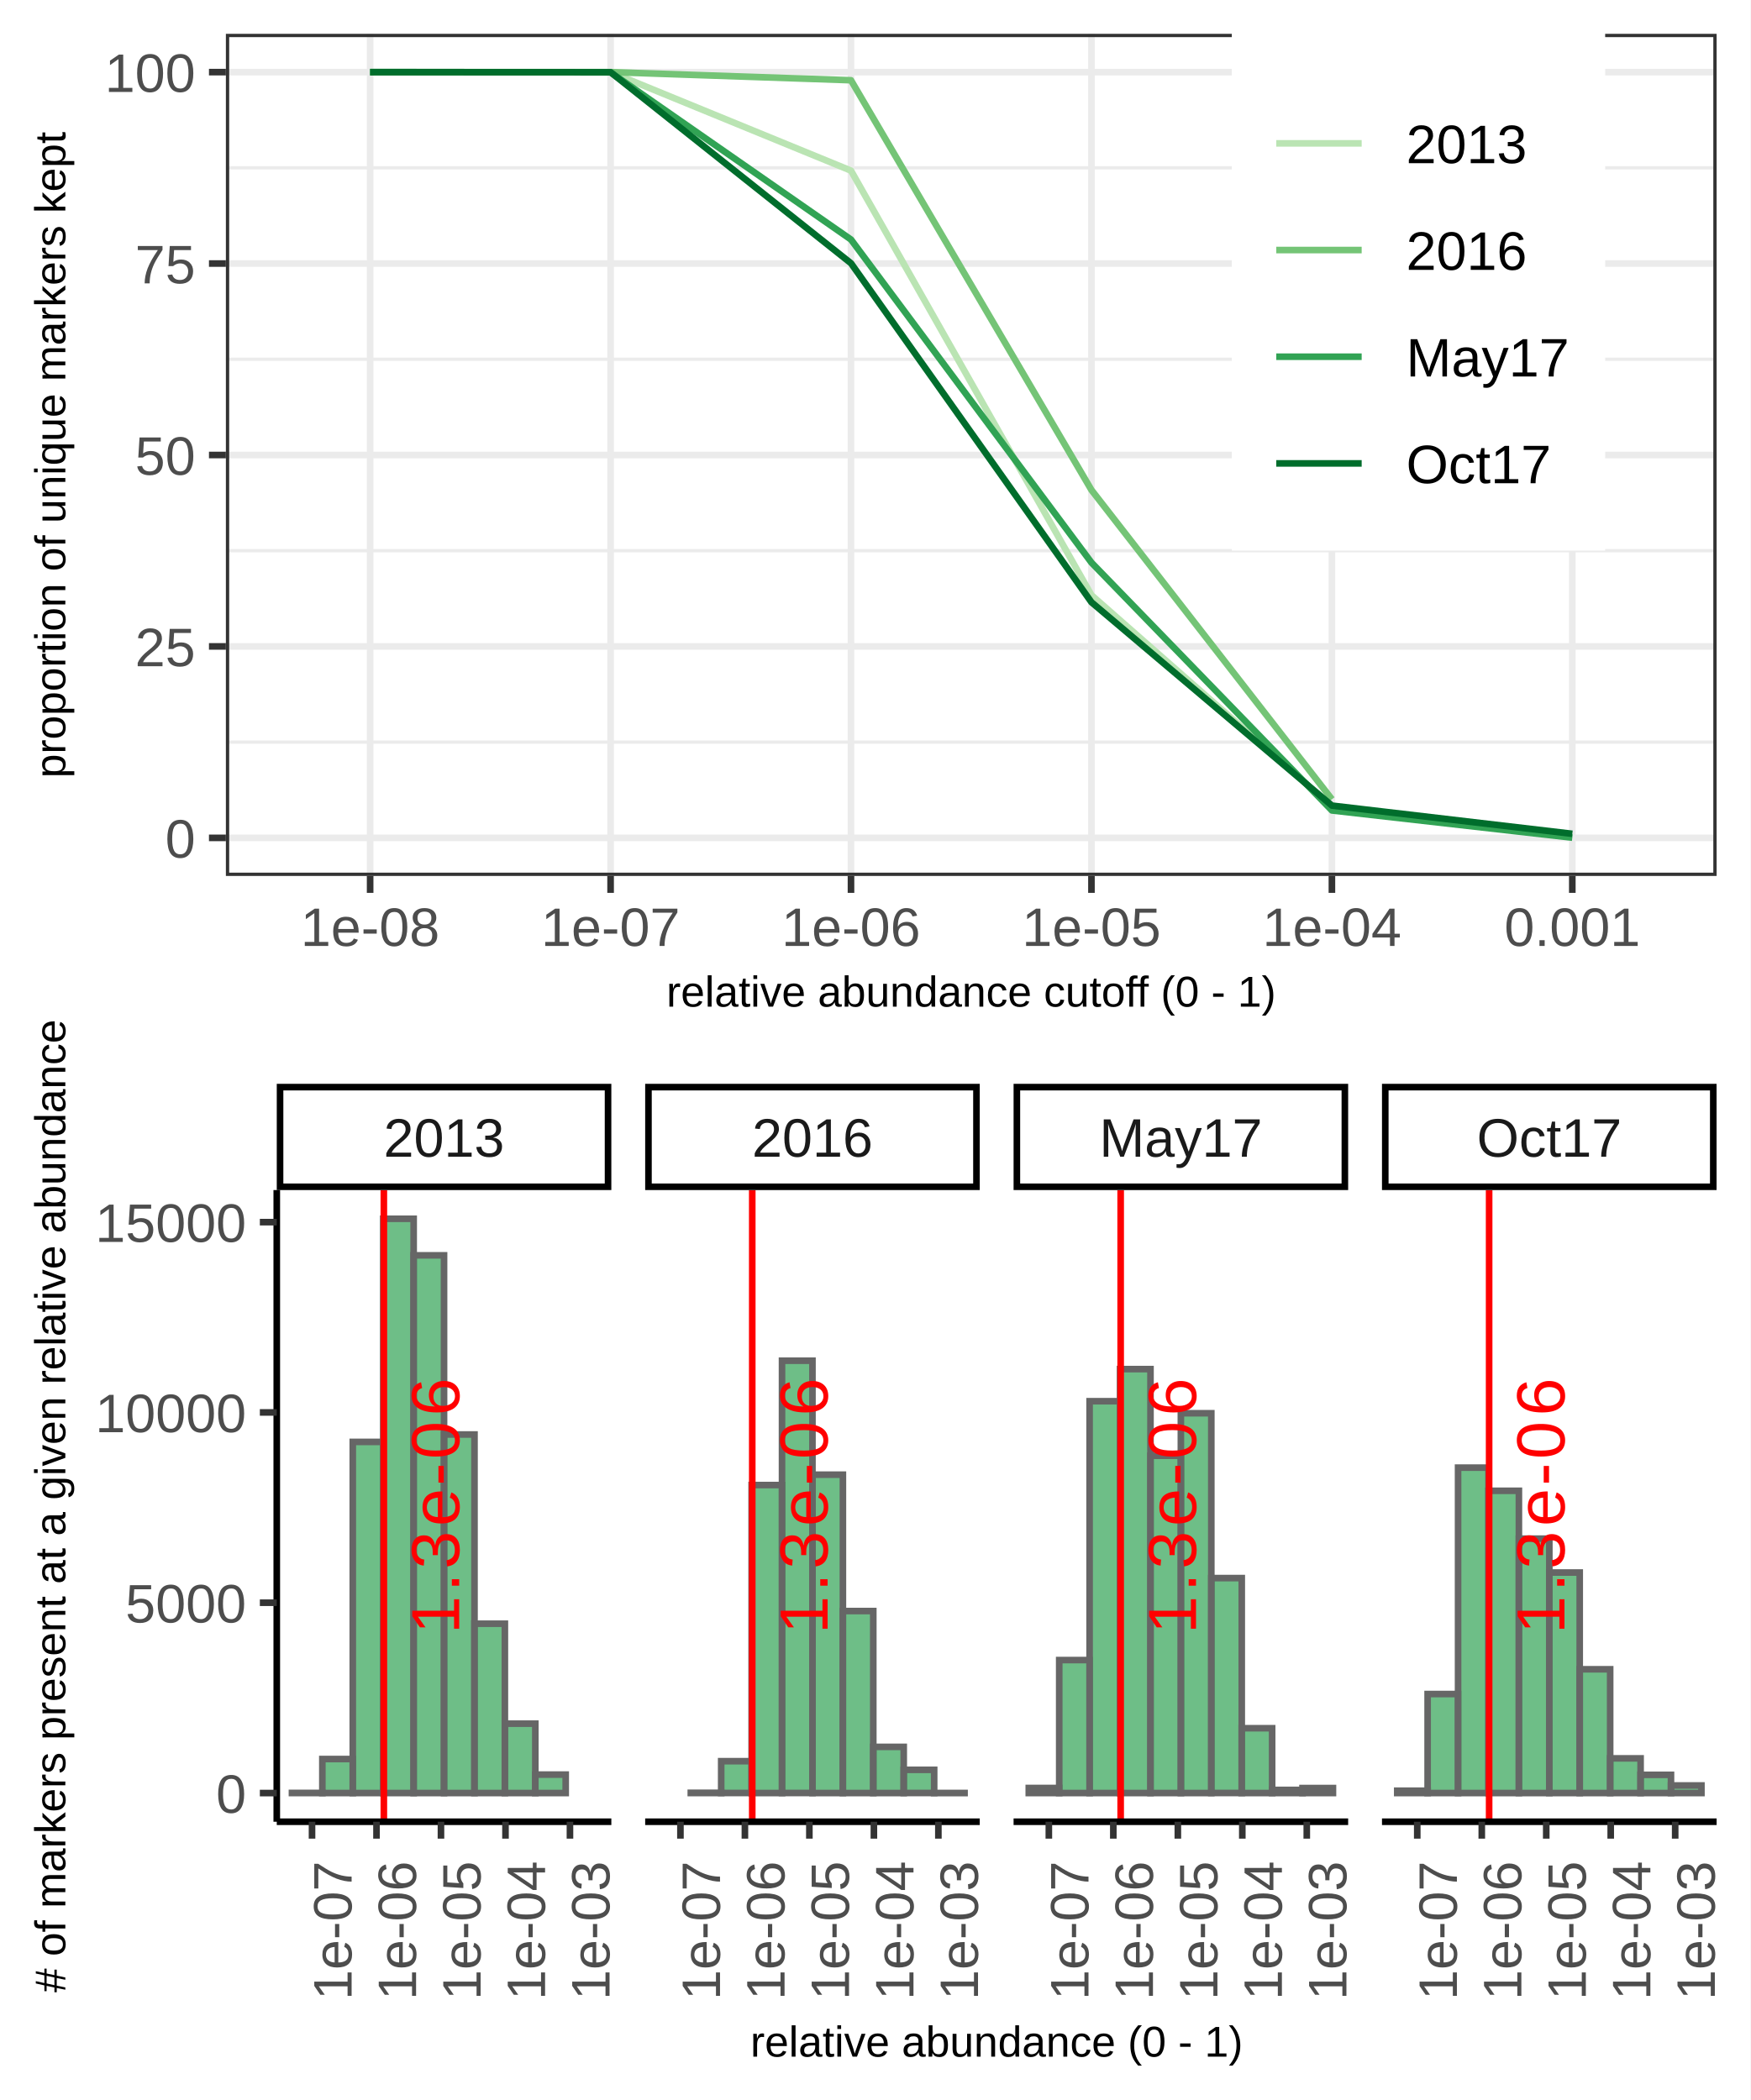
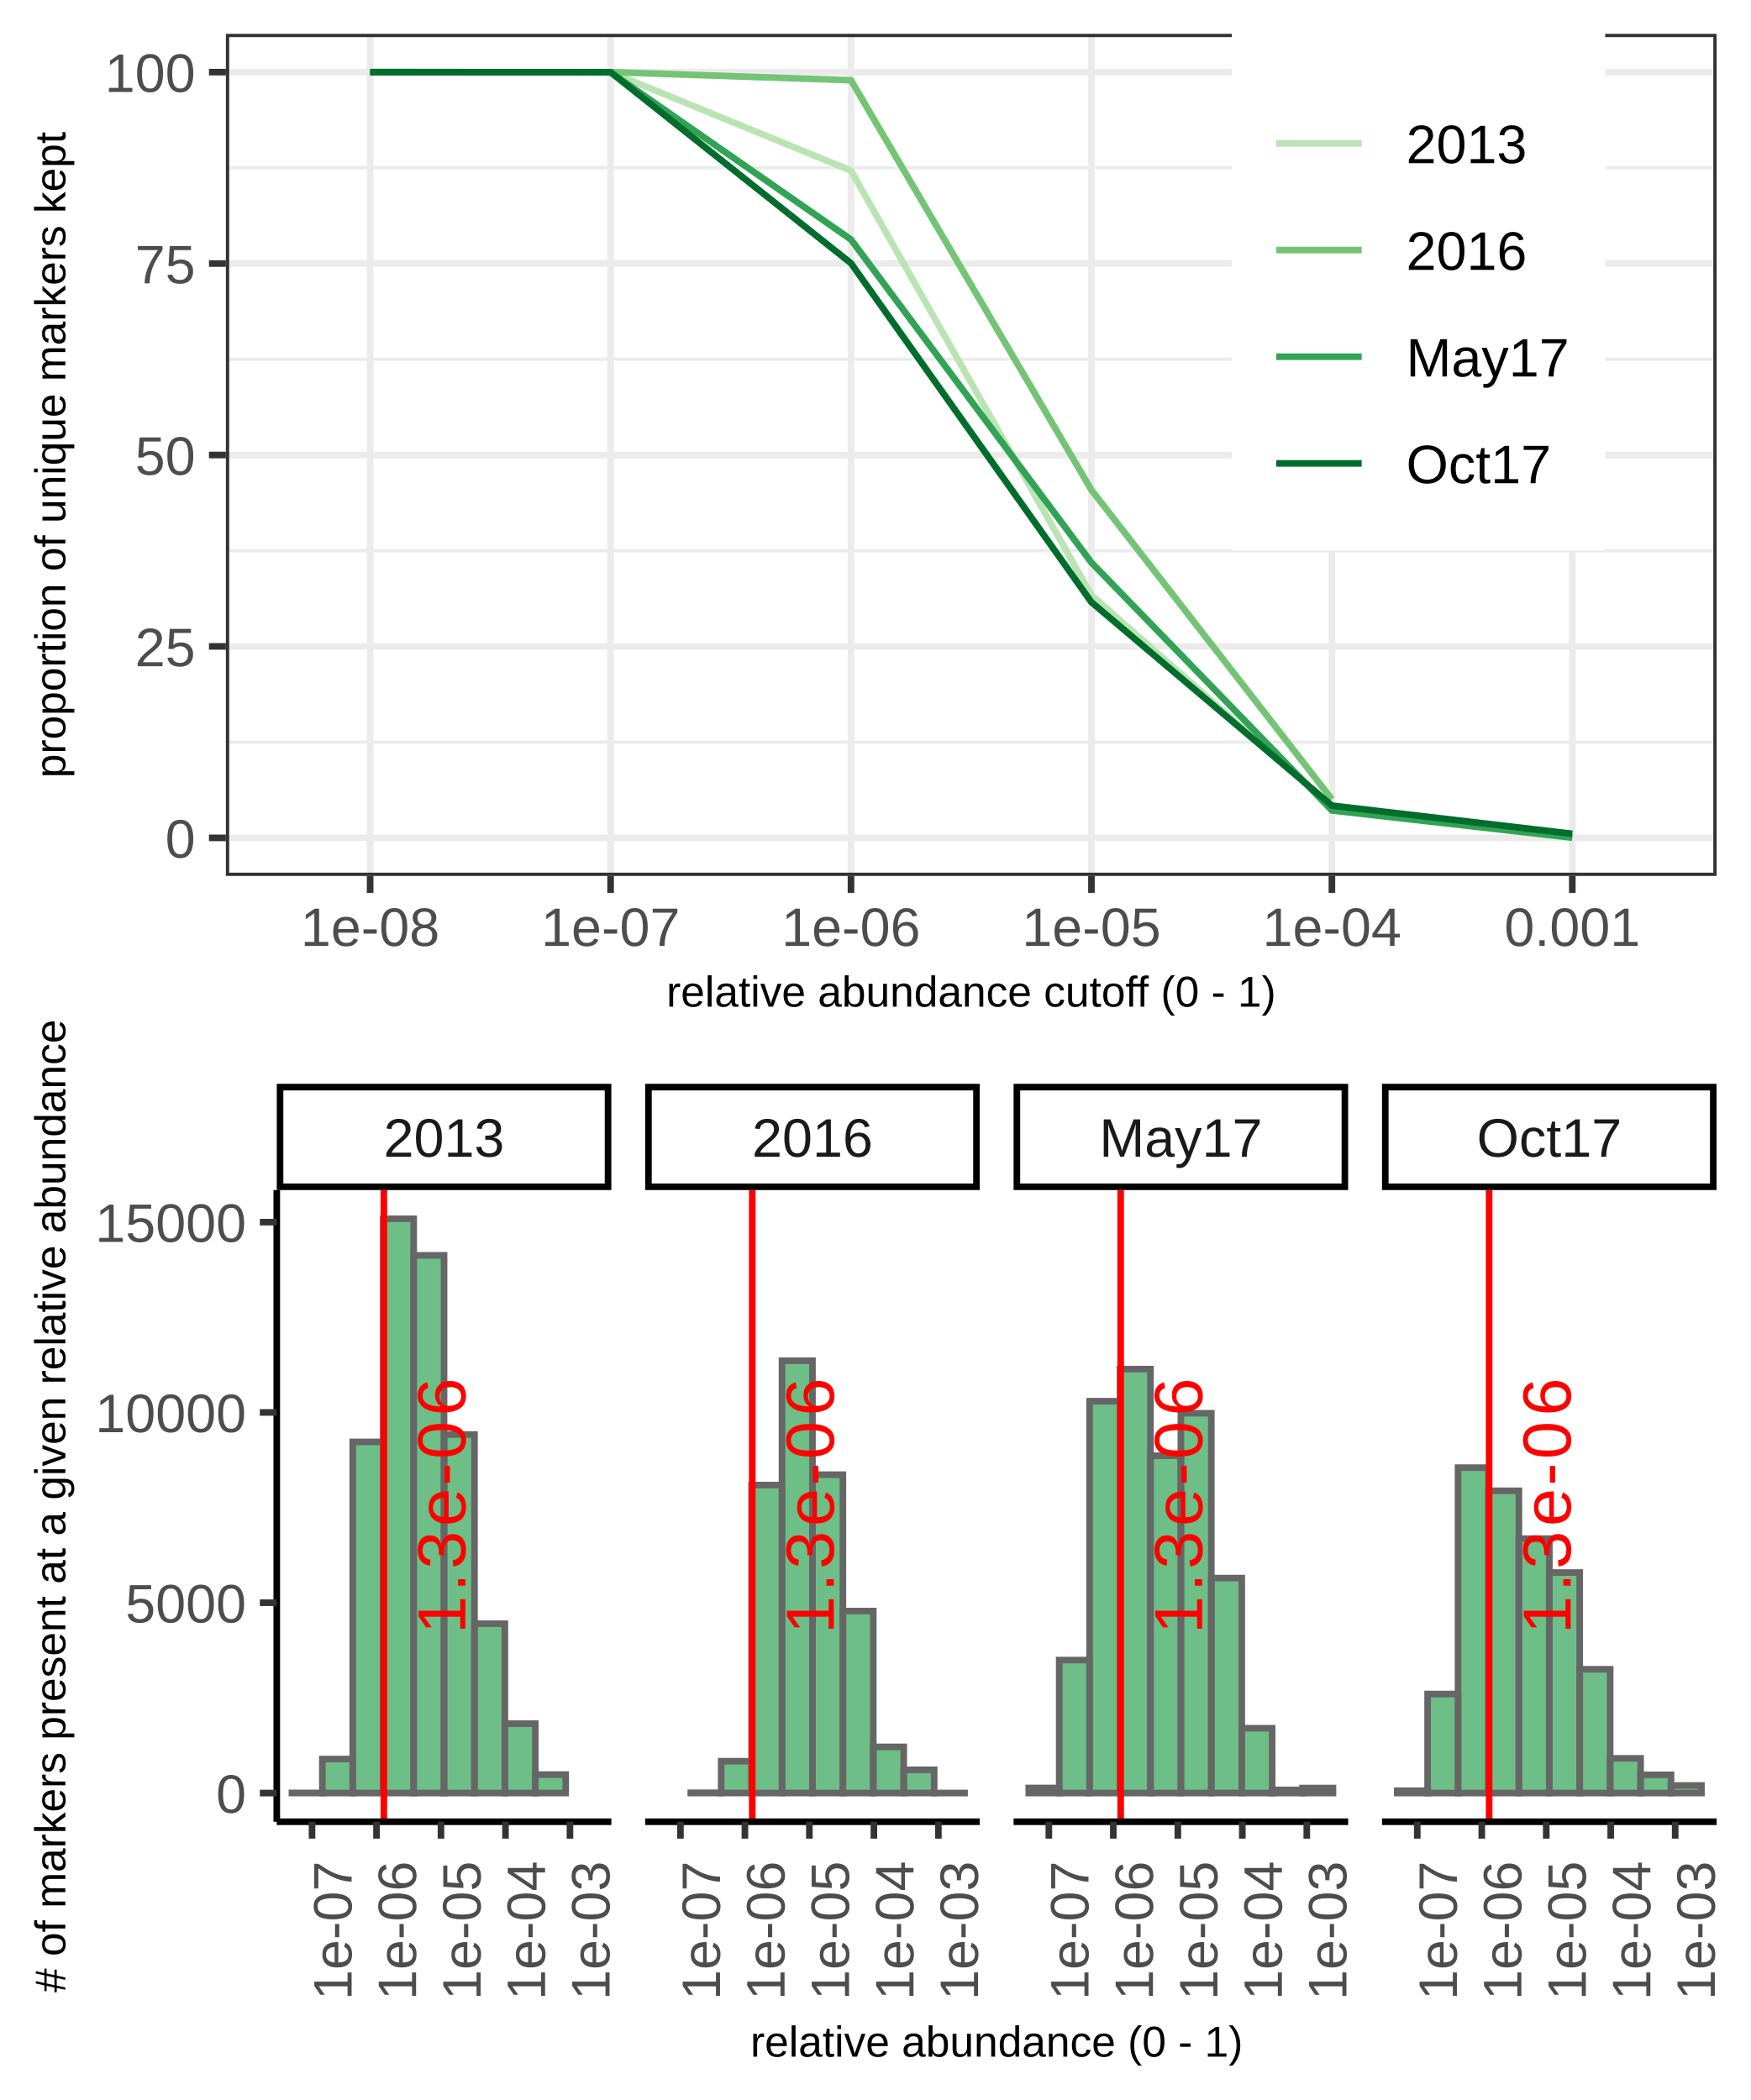
<svg xmlns="http://www.w3.org/2000/svg" class="svglite" width="283.46pt" height="340.16pt" viewBox="0 0 283.46 340.16">
  <defs>
    <style type="text/css">
    .svglite line, .svglite polyline, .svglite polygon, .svglite path, .svglite rect, .svglite circle {
      fill: none;
      stroke: #000000;
      stroke-linecap: round;
      stroke-linejoin: round;
      stroke-miterlimit: 10.00;
    }
    .svglite text {
      white-space: pre;
    }
  </style>
  </defs>
  <rect width="100%" height="100%" style="stroke: none; fill: none;" />
  <defs>
    <clipPath id="cpMC4wMHwyODMuNDZ8MC4wMHwzNDAuMTY=">
      <rect x="0.00" y="0.00" width="283.46" height="340.16" />
    </clipPath>
  </defs>
  <g clip-path="url(#cpMC4wMHwyODMuNDZ8MC4wMHwzNDAuMTY=)">
</g>
  <defs>
    <clipPath id="cpMC4wMHwyODMuNDZ8MC4wMHwxNzAuMDg=">
      <rect x="0" y="0.00" width="283.46" height="170.08" />
    </clipPath>
  </defs>
  <g clip-path="url(#cpMC4wMHwyODMuNDZ8MC4wMHwxNzAuMDg=)">
    <rect x="0" y="-0" width="283.46" height="170.08" style="stroke-width: 1.07; stroke: #FFFFFF; fill: #FFFFFF;" />
  </g>
  <g clip-path="url(#cpMC4wMHwyODMuNDZ8MC4wMHwzNDAuMTY=)">
</g>
  <defs>
    <clipPath id="cpMzYuNTh8Mjc3Ljk5fDUuNDh8MTQxLjg5">
      <rect x="36.58" y="5.48" width="241.41" height="136.41" />
    </clipPath>
  </defs>
  <g clip-path="url(#cpMzYuNTh8Mjc3Ljk5fDUuNDh8MTQxLjg5)">
    <rect x="36.58" y="5.48" width="241.41" height="136.41" style="stroke-width: 1.07; stroke: none; fill: #FFFFFF;" />
    <polyline points="36.58,120.21 277.99,120.21 " style="stroke-width: 0.53; stroke: #EBEBEB; stroke-linecap: butt;" />
    <polyline points="36.58,89.20 277.99,89.20 " style="stroke-width: 0.53; stroke: #EBEBEB; stroke-linecap: butt;" />
    <polyline points="36.58,58.19 277.99,58.19 " style="stroke-width: 0.53; stroke: #EBEBEB; stroke-linecap: butt;" />
    <polyline points="36.58,27.18 277.99,27.18 " style="stroke-width: 0.53; stroke: #EBEBEB; stroke-linecap: butt;" />
    <polyline points="36.58,135.72 277.99,135.72 " style="stroke-width: 1.07; stroke: #EBEBEB; stroke-linecap: butt;" />
    <polyline points="36.58,104.71 277.99,104.71 " style="stroke-width: 1.07; stroke: #EBEBEB; stroke-linecap: butt;" />
    <polyline points="36.58,73.70 277.99,73.70 " style="stroke-width: 1.07; stroke: #EBEBEB; stroke-linecap: butt;" />
    <polyline points="36.58,42.69 277.99,42.69 " style="stroke-width: 1.07; stroke: #EBEBEB; stroke-linecap: butt;" />
    <polyline points="36.58,11.68 277.99,11.68 " style="stroke-width: 1.07; stroke: #EBEBEB; stroke-linecap: butt;" />
    <polyline points="59.94,141.89 59.94,5.48 " style="stroke-width: 1.07; stroke: #EBEBEB; stroke-linecap: butt;" />
    <polyline points="98.88,141.89 98.88,5.48 " style="stroke-width: 1.07; stroke: #EBEBEB; stroke-linecap: butt;" />
    <polyline points="137.81,141.89 137.81,5.48 " style="stroke-width: 1.07; stroke: #EBEBEB; stroke-linecap: butt;" />
    <polyline points="176.75,141.89 176.75,5.48 " style="stroke-width: 1.07; stroke: #EBEBEB; stroke-linecap: butt;" />
    <polyline points="215.69,141.89 215.69,5.48 " style="stroke-width: 1.07; stroke: #EBEBEB; stroke-linecap: butt;" />
    <polyline points="254.62,141.89 254.62,5.48 " style="stroke-width: 1.07; stroke: #EBEBEB; stroke-linecap: butt;" />
    <polyline points="59.94,11.68 98.88,11.68 137.81,27.64 176.75,96.40 215.69,130.65 " style="stroke-width: 1.07; stroke: #BAE4B3; stroke-linecap: butt;" />
    <polyline points="59.94,11.68 98.88,11.68 137.81,13.00 176.75,79.37 215.69,129.47 " style="stroke-width: 1.07; stroke: #74C476; stroke-linecap: butt;" />
    <polyline points="59.94,11.68 98.88,11.72 137.81,38.80 176.75,91.13 215.69,131.28 254.62,135.69 " style="stroke-width: 1.07; stroke: #31A354; stroke-linecap: butt;" />
    <polyline points="59.94,11.68 98.88,11.70 137.81,42.64 176.75,97.55 215.69,130.49 254.62,135.06 " style="stroke-width: 1.07; stroke: #006D2C; stroke-linecap: butt;" />
    <rect x="36.58" y="5.48" width="241.41" height="136.41" style="stroke-width: 1.07; stroke: #333333;" />
  </g>
  <g clip-path="url(#cpMC4wMHwyODMuNDZ8MC4wMHwzNDAuMTY=)">
    <text x="31.65" y="138.93" text-anchor="end" style="font-size: 8.80px;fill: #4D4D4D; font-family: &quot;Liberation Sans&quot;;" textLength="5.59px" lengthAdjust="spacingAndGlyphs">0</text>
    <text x="31.65" y="107.92" text-anchor="end" style="font-size: 8.80px;fill: #4D4D4D; font-family: &quot;Liberation Sans&quot;;" textLength="11.19px" lengthAdjust="spacingAndGlyphs">25</text>
    <text x="31.65" y="76.91" text-anchor="end" style="font-size: 8.80px;fill: #4D4D4D; font-family: &quot;Liberation Sans&quot;;" textLength="11.19px" lengthAdjust="spacingAndGlyphs">50</text>
    <text x="31.65" y="45.90" text-anchor="end" style="font-size: 8.80px;fill: #4D4D4D; font-family: &quot;Liberation Sans&quot;;" textLength="11.19px" lengthAdjust="spacingAndGlyphs">75</text>
    <text x="31.65" y="14.89" text-anchor="end" style="font-size: 8.80px;fill: #4D4D4D; font-family: &quot;Liberation Sans&quot;;" textLength="16.78px" lengthAdjust="spacingAndGlyphs">100</text>
    <polyline points="33.84,135.72 36.58,135.72 " style="stroke-width: 1.07; stroke: #333333; stroke-linecap: butt;" />
    <polyline points="33.84,104.71 36.58,104.71 " style="stroke-width: 1.07; stroke: #333333; stroke-linecap: butt;" />
    <polyline points="33.84,73.70 36.58,73.70 " style="stroke-width: 1.07; stroke: #333333; stroke-linecap: butt;" />
    <polyline points="33.84,42.69 36.58,42.69 " style="stroke-width: 1.07; stroke: #333333; stroke-linecap: butt;" />
    <polyline points="33.84,11.68 36.58,11.68 " style="stroke-width: 1.07; stroke: #333333; stroke-linecap: butt;" />
    <polyline points="59.94,144.63 59.94,141.89 " style="stroke-width: 1.07; stroke: #333333; stroke-linecap: butt;" />
    <polyline points="98.88,144.63 98.88,141.89 " style="stroke-width: 1.07; stroke: #333333; stroke-linecap: butt;" />
    <polyline points="137.81,144.63 137.81,141.89 " style="stroke-width: 1.07; stroke: #333333; stroke-linecap: butt;" />
    <polyline points="176.75,144.63 176.75,141.89 " style="stroke-width: 1.07; stroke: #333333; stroke-linecap: butt;" />
    <polyline points="215.69,144.63 215.69,141.89 " style="stroke-width: 1.07; stroke: #333333; stroke-linecap: butt;" />
    <polyline points="254.62,144.63 254.62,141.89 " style="stroke-width: 1.07; stroke: #333333; stroke-linecap: butt;" />
    <text x="59.94" y="153.23" text-anchor="middle" style="font-size: 8.80px;fill: #4D4D4D; font-family: &quot;Liberation Sans&quot;;" textLength="25.37px" lengthAdjust="spacingAndGlyphs">1e-08</text>
    <text x="98.88" y="153.23" text-anchor="middle" style="font-size: 8.80px;fill: #4D4D4D; font-family: &quot;Liberation Sans&quot;;" textLength="25.37px" lengthAdjust="spacingAndGlyphs">1e-07</text>
    <text x="137.81" y="153.23" text-anchor="middle" style="font-size: 8.80px;fill: #4D4D4D; font-family: &quot;Liberation Sans&quot;;" textLength="25.37px" lengthAdjust="spacingAndGlyphs">1e-06</text>
    <text x="176.75" y="153.23" text-anchor="middle" style="font-size: 8.80px;fill: #4D4D4D; font-family: &quot;Liberation Sans&quot;;" textLength="25.37px" lengthAdjust="spacingAndGlyphs">1e-05</text>
    <text x="215.69" y="153.23" text-anchor="middle" style="font-size: 8.80px;fill: #4D4D4D; font-family: &quot;Liberation Sans&quot;;" textLength="25.37px" lengthAdjust="spacingAndGlyphs">1e-04</text>
    <text x="254.62" y="153.23" text-anchor="middle" style="font-size: 8.80px;fill: #4D4D4D; font-family: &quot;Liberation Sans&quot;;" textLength="25.17px" lengthAdjust="spacingAndGlyphs">0.001</text>
    <text x="157.28" y="163.06" text-anchor="middle" style="font-size: 7.00px; font-family: &quot;Liberation Sans&quot;;" textLength="113.57px" lengthAdjust="spacingAndGlyphs">relative abundance cutoff (0 - 1)</text>
    <text transform="translate(10.58,73.68) rotate(-90)" text-anchor="middle" style="font-size: 7.00px; font-family: &quot;Liberation Sans&quot;;" textLength="120.02px" lengthAdjust="spacingAndGlyphs">proportion of unique markers kept</text>
    <rect x="199.48" y="3.62" width="60.46" height="85.56" style="stroke-width: 1.07; stroke: none; fill: #FFFFFF;" />
    <rect x="204.95" y="14.58" width="17.28" height="17.28" style="stroke-width: 1.07; stroke: none; fill: #FFFFFF;" />
    <line x1="206.68" y1="23.22" x2="220.51" y2="23.22" style="stroke-width: 1.07; stroke: #BAE4B3; stroke-linecap: butt;" />
    <rect x="204.95" y="31.86" width="17.28" height="17.28" style="stroke-width: 1.07; stroke: none; fill: #FFFFFF;" />
    <line x1="206.68" y1="40.50" x2="220.51" y2="40.50" style="stroke-width: 1.07; stroke: #74C476; stroke-linecap: butt;" />
    <rect x="204.95" y="49.14" width="17.28" height="17.28" style="stroke-width: 1.07; stroke: none; fill: #FFFFFF;" />
    <line x1="206.68" y1="57.78" x2="220.51" y2="57.78" style="stroke-width: 1.07; stroke: #31A354; stroke-linecap: butt;" />
    <rect x="204.95" y="66.42" width="17.28" height="17.28" style="stroke-width: 1.07; stroke: none; fill: #FFFFFF;" />
    <line x1="206.68" y1="75.06" x2="220.51" y2="75.06" style="stroke-width: 1.07; stroke: #006D2C; stroke-linecap: butt;" />
    <text x="227.71" y="26.43" style="font-size: 8.80px; font-family: &quot;Liberation Sans&quot;;" textLength="22.38px" lengthAdjust="spacingAndGlyphs">2013</text>
    <text x="227.71" y="43.71" style="font-size: 8.80px; font-family: &quot;Liberation Sans&quot;;" textLength="22.38px" lengthAdjust="spacingAndGlyphs">2016</text>
    <text x="227.71" y="60.99" style="font-size: 8.80px; font-family: &quot;Liberation Sans&quot;;" textLength="29.38px" lengthAdjust="spacingAndGlyphs">May17</text>
    <text x="227.71" y="78.27" style="font-size: 8.80px; font-family: &quot;Liberation Sans&quot;;" textLength="26.40px" lengthAdjust="spacingAndGlyphs">Oct17</text>
  </g>
  <defs>
    <clipPath id="cpMC4wMHwyODMuNDZ8MTcwLjA4fDM0MC4xNg==">
      <rect x="0" y="170.08" width="283.46" height="170.08" />
    </clipPath>
  </defs>
  <g clip-path="url(#cpMC4wMHwyODMuNDZ8MTcwLjA4fDM0MC4xNg==)">
    <rect x="0" y="170.08" width="283.46" height="170.08" style="stroke-width: 1.07; stroke: #FFFFFF; fill: #FFFFFF;" />
  </g>
  <g clip-path="url(#cpMC4wMHwyODMuNDZ8MC4wMHwzNDAuMTY=)">
</g>
  <defs>
    <clipPath id="cpNDQuODJ8OTkuMDB8MTkyLjc3fDI5NS4wOQ==">
      <rect x="44.82" y="192.77" width="54.18" height="102.32" />
    </clipPath>
  </defs>
  <g clip-path="url(#cpNDQuODJ8OTkuMDB8MTkyLjc3fDI5NS4wOQ==)">
    <rect x="44.82" y="192.77" width="54.18" height="102.32" style="stroke-width: 1.07; stroke: none; fill: #FFFFFF;" />
    <rect x="47.28" y="290.42" width="4.93" height="0.018" style="stroke-width: 1.07; stroke: #666666; stroke-linecap: butt; stroke-linejoin: miter; fill: #31A354; fill-opacity: 0.70;" />
    <rect x="52.20" y="284.93" width="4.93" height="5.51" style="stroke-width: 1.07; stroke: #666666; stroke-linecap: butt; stroke-linejoin: miter; fill: #31A354; fill-opacity: 0.70;" />
    <rect x="57.13" y="233.56" width="4.93" height="56.88" style="stroke-width: 1.07; stroke: #666666; stroke-linecap: butt; stroke-linejoin: miter; fill: #31A354; fill-opacity: 0.70;" />
    <rect x="62.06" y="197.42" width="4.93" height="93.02" style="stroke-width: 1.07; stroke: #666666; stroke-linecap: butt; stroke-linejoin: miter; fill: #31A354; fill-opacity: 0.70;" />
    <rect x="66.98" y="203.34" width="4.93" height="87.10" style="stroke-width: 1.07; stroke: #666666; stroke-linecap: butt; stroke-linejoin: miter; fill: #31A354; fill-opacity: 0.70;" />
    <rect x="71.91" y="232.36" width="4.93" height="58.08" style="stroke-width: 1.07; stroke: #666666; stroke-linecap: butt; stroke-linejoin: miter; fill: #31A354; fill-opacity: 0.70;" />
    <rect x="76.83" y="263.01" width="4.93" height="27.43" style="stroke-width: 1.07; stroke: #666666; stroke-linecap: butt; stroke-linejoin: miter; fill: #31A354; fill-opacity: 0.70;" />
    <rect x="81.76" y="279.20" width="4.93" height="11.24" style="stroke-width: 1.07; stroke: #666666; stroke-linecap: butt; stroke-linejoin: miter; fill: #31A354; fill-opacity: 0.70;" />
    <rect x="86.68" y="287.45" width="4.93" height="2.99" style="stroke-width: 1.07; stroke: #666666; stroke-linecap: butt; stroke-linejoin: miter; fill: #31A354; fill-opacity: 0.70;" />
    <rect x="91.61" y="290.44" width="4.93" height="0.00" style="stroke-width: 1.07; stroke: #666666; stroke-linecap: butt; stroke-linejoin: miter; fill: #31A354; fill-opacity: 0.70;" />
    <polyline points="62.16,295.09 62.16,192.77 " style="stroke-width: 1.07; stroke: #FF0000; stroke-linecap: butt;" />
-     <text transform="translate(74.36,261.59) rotate(-90)" text-anchor="middle" style="font-size: 11.04px;fill: #FF0000; font-family: &quot;Liberation Sans&quot;;" textLength="7.02px" lengthAdjust="spacingAndGlyphs">1</text>
-     <text transform="translate(74.36,256.33) rotate(-90)" text-anchor="middle" style="font-size: 11.04px;fill: #FF0000; font-family: &quot;Liberation Sans&quot;;" textLength="3.51px" lengthAdjust="spacingAndGlyphs">.</text>
-     <text transform="translate(74.36,251.08) rotate(-90)" text-anchor="middle" style="font-size: 11.04px;fill: #FF0000; font-family: &quot;Liberation Sans&quot;;" textLength="7.02px" lengthAdjust="spacingAndGlyphs">3</text>
-     <text transform="translate(74.36,244.17) rotate(-90)" text-anchor="middle" style="font-size: 11.04px;fill: #FF0000; font-family: &quot;Liberation Sans&quot;;" textLength="6.79px" lengthAdjust="spacingAndGlyphs">e</text>
-     <text transform="translate(74.36,238.80) rotate(-90)" text-anchor="middle" style="font-size: 11.04px;fill: #FF0000; font-family: &quot;Liberation Sans&quot;;" textLength="3.98px" lengthAdjust="spacingAndGlyphs">-</text>
-     <text transform="translate(74.36,233.30) rotate(-90)" text-anchor="middle" style="font-size: 11.04px;fill: #FF0000; font-family: &quot;Liberation Sans&quot;;" textLength="7.02px" lengthAdjust="spacingAndGlyphs">0</text>
-     <text transform="translate(74.36,226.28) rotate(-90)" text-anchor="middle" style="font-size: 11.04px;fill: #FF0000; font-family: &quot;Liberation Sans&quot;;" textLength="7.02px" lengthAdjust="spacingAndGlyphs">6</text>
+     <text transform="translate(75.36,261.59) rotate(-90)" text-anchor="middle" style="font-size: 11.04px;fill: #FF0000; font-family: &quot;Liberation Sans&quot;;" textLength="7.02px" lengthAdjust="spacingAndGlyphs">1</text>
+     <text transform="translate(75.36,256.33) rotate(-90)" text-anchor="middle" style="font-size: 11.04px;fill: #FF0000; font-family: &quot;Liberation Sans&quot;;" textLength="3.51px" lengthAdjust="spacingAndGlyphs">.</text>
+     <text transform="translate(75.36,251.08) rotate(-90)" text-anchor="middle" style="font-size: 11.04px;fill: #FF0000; font-family: &quot;Liberation Sans&quot;;" textLength="7.02px" lengthAdjust="spacingAndGlyphs">3</text>
+     <text transform="translate(75.36,244.17) rotate(-90)" text-anchor="middle" style="font-size: 11.04px;fill: #FF0000; font-family: &quot;Liberation Sans&quot;;" textLength="6.79px" lengthAdjust="spacingAndGlyphs">e</text>
+     <text transform="translate(75.36,238.80) rotate(-90)" text-anchor="middle" style="font-size: 11.04px;fill: #FF0000; font-family: &quot;Liberation Sans&quot;;" textLength="3.98px" lengthAdjust="spacingAndGlyphs">-</text>
+     <text transform="translate(75.36,233.30) rotate(-90)" text-anchor="middle" style="font-size: 11.04px;fill: #FF0000; font-family: &quot;Liberation Sans&quot;;" textLength="7.02px" lengthAdjust="spacingAndGlyphs">0</text>
+     <text transform="translate(75.36,226.28) rotate(-90)" text-anchor="middle" style="font-size: 11.04px;fill: #FF0000; font-family: &quot;Liberation Sans&quot;;" textLength="7.02px" lengthAdjust="spacingAndGlyphs">6</text>
  </g>
  <g clip-path="url(#cpMC4wMHwyODMuNDZ8MC4wMHwzNDAuMTY=)">
</g>
  <defs>
    <clipPath id="cpMTA0LjQ4fDE1OC42NnwxOTIuNzd8Mjk1LjA5">
      <rect x="104.48" y="192.77" width="54.18" height="102.32" />
    </clipPath>
  </defs>
  <g clip-path="url(#cpMTA0LjQ4fDE1OC42NnwxOTIuNzd8Mjk1LjA5)">
    <rect x="104.48" y="192.77" width="54.18" height="102.32" style="stroke-width: 1.07; stroke: none; fill: #FFFFFF;" />
    <rect x="106.94" y="290.44" width="4.93" height="0.00" style="stroke-width: 1.07; stroke: #666666; stroke-linecap: butt; stroke-linejoin: miter; fill: #31A354; fill-opacity: 0.70;" />
    <rect x="111.87" y="290.40" width="4.93" height="0.037" style="stroke-width: 1.07; stroke: #666666; stroke-linecap: butt; stroke-linejoin: miter; fill: #31A354; fill-opacity: 0.70;" />
    <rect x="116.79" y="285.28" width="4.93" height="5.15" style="stroke-width: 1.07; stroke: #666666; stroke-linecap: butt; stroke-linejoin: miter; fill: #31A354; fill-opacity: 0.70;" />
    <rect x="121.72" y="240.55" width="4.93" height="49.89" style="stroke-width: 1.07; stroke: #666666; stroke-linecap: butt; stroke-linejoin: miter; fill: #31A354; fill-opacity: 0.70;" />
    <rect x="126.64" y="220.41" width="4.93" height="70.02" style="stroke-width: 1.07; stroke: #666666; stroke-linecap: butt; stroke-linejoin: miter; fill: #31A354; fill-opacity: 0.70;" />
    <rect x="131.57" y="238.87" width="4.93" height="51.57" style="stroke-width: 1.07; stroke: #666666; stroke-linecap: butt; stroke-linejoin: miter; fill: #31A354; fill-opacity: 0.70;" />
    <rect x="136.49" y="260.96" width="4.93" height="29.48" style="stroke-width: 1.07; stroke: #666666; stroke-linecap: butt; stroke-linejoin: miter; fill: #31A354; fill-opacity: 0.70;" />
    <rect x="141.42" y="282.96" width="4.93" height="7.48" style="stroke-width: 1.07; stroke: #666666; stroke-linecap: butt; stroke-linejoin: miter; fill: #31A354; fill-opacity: 0.70;" />
    <rect x="146.35" y="286.68" width="4.93" height="3.75" style="stroke-width: 1.07; stroke: #666666; stroke-linecap: butt; stroke-linejoin: miter; fill: #31A354; fill-opacity: 0.70;" />
    <rect x="151.27" y="290.43" width="4.93" height="0.012" style="stroke-width: 1.07; stroke: #666666; stroke-linecap: butt; stroke-linejoin: miter; fill: #31A354; fill-opacity: 0.70;" />
    <polyline points="121.82,295.09 121.82,192.77 " style="stroke-width: 1.07; stroke: #FF0000; stroke-linecap: butt;" />
-     <text transform="translate(134.02,261.59) rotate(-90)" text-anchor="middle" style="font-size: 11.04px;fill: #FF0000; font-family: &quot;Liberation Sans&quot;;" textLength="7.02px" lengthAdjust="spacingAndGlyphs">1</text>
-     <text transform="translate(134.02,256.33) rotate(-90)" text-anchor="middle" style="font-size: 11.04px;fill: #FF0000; font-family: &quot;Liberation Sans&quot;;" textLength="3.51px" lengthAdjust="spacingAndGlyphs">.</text>
-     <text transform="translate(134.02,251.08) rotate(-90)" text-anchor="middle" style="font-size: 11.04px;fill: #FF0000; font-family: &quot;Liberation Sans&quot;;" textLength="7.02px" lengthAdjust="spacingAndGlyphs">3</text>
-     <text transform="translate(134.02,244.17) rotate(-90)" text-anchor="middle" style="font-size: 11.04px;fill: #FF0000; font-family: &quot;Liberation Sans&quot;;" textLength="6.79px" lengthAdjust="spacingAndGlyphs">e</text>
-     <text transform="translate(134.02,238.80) rotate(-90)" text-anchor="middle" style="font-size: 11.04px;fill: #FF0000; font-family: &quot;Liberation Sans&quot;;" textLength="3.98px" lengthAdjust="spacingAndGlyphs">-</text>
-     <text transform="translate(134.02,233.30) rotate(-90)" text-anchor="middle" style="font-size: 11.04px;fill: #FF0000; font-family: &quot;Liberation Sans&quot;;" textLength="7.02px" lengthAdjust="spacingAndGlyphs">0</text>
-     <text transform="translate(134.02,226.28) rotate(-90)" text-anchor="middle" style="font-size: 11.04px;fill: #FF0000; font-family: &quot;Liberation Sans&quot;;" textLength="7.02px" lengthAdjust="spacingAndGlyphs">6</text>
+     <text transform="translate(135.02,261.59) rotate(-90)" text-anchor="middle" style="font-size: 11.04px;fill: #FF0000; font-family: &quot;Liberation Sans&quot;;" textLength="7.02px" lengthAdjust="spacingAndGlyphs">1</text>
+     <text transform="translate(135.02,256.33) rotate(-90)" text-anchor="middle" style="font-size: 11.04px;fill: #FF0000; font-family: &quot;Liberation Sans&quot;;" textLength="3.51px" lengthAdjust="spacingAndGlyphs">.</text>
+     <text transform="translate(135.02,251.08) rotate(-90)" text-anchor="middle" style="font-size: 11.04px;fill: #FF0000; font-family: &quot;Liberation Sans&quot;;" textLength="7.02px" lengthAdjust="spacingAndGlyphs">3</text>
+     <text transform="translate(135.02,244.17) rotate(-90)" text-anchor="middle" style="font-size: 11.04px;fill: #FF0000; font-family: &quot;Liberation Sans&quot;;" textLength="6.79px" lengthAdjust="spacingAndGlyphs">e</text>
+     <text transform="translate(135.02,238.80) rotate(-90)" text-anchor="middle" style="font-size: 11.04px;fill: #FF0000; font-family: &quot;Liberation Sans&quot;;" textLength="3.98px" lengthAdjust="spacingAndGlyphs">-</text>
+     <text transform="translate(135.02,233.30) rotate(-90)" text-anchor="middle" style="font-size: 11.04px;fill: #FF0000; font-family: &quot;Liberation Sans&quot;;" textLength="7.02px" lengthAdjust="spacingAndGlyphs">0</text>
+     <text transform="translate(135.02,226.28) rotate(-90)" text-anchor="middle" style="font-size: 11.04px;fill: #FF0000; font-family: &quot;Liberation Sans&quot;;" textLength="7.02px" lengthAdjust="spacingAndGlyphs">6</text>
  </g>
  <g clip-path="url(#cpMC4wMHwyODMuNDZ8MC4wMHwzNDAuMTY=)">
</g>
  <defs>
    <clipPath id="cpMTY0LjE0fDIxOC4zMnwxOTIuNzd8Mjk1LjA5">
      <rect x="164.14" y="192.77" width="54.18" height="102.32" />
    </clipPath>
  </defs>
  <g clip-path="url(#cpMTY0LjE0fDIxOC4zMnwxOTIuNzd8Mjk1LjA5)">
    <rect x="164.14" y="192.77" width="54.18" height="102.32" style="stroke-width: 1.07; stroke: none; fill: #FFFFFF;" />
    <rect x="166.60" y="289.62" width="4.93" height="0.82" style="stroke-width: 1.07; stroke: #666666; stroke-linecap: butt; stroke-linejoin: miter; fill: #31A354; fill-opacity: 0.70;" />
    <rect x="171.53" y="268.90" width="4.93" height="21.54" style="stroke-width: 1.07; stroke: #666666; stroke-linecap: butt; stroke-linejoin: miter; fill: #31A354; fill-opacity: 0.70;" />
    <rect x="176.45" y="226.97" width="4.93" height="63.47" style="stroke-width: 1.07; stroke: #666666; stroke-linecap: butt; stroke-linejoin: miter; fill: #31A354; fill-opacity: 0.70;" />
    <rect x="181.38" y="221.77" width="4.93" height="68.67" style="stroke-width: 1.07; stroke: #666666; stroke-linecap: butt; stroke-linejoin: miter; fill: #31A354; fill-opacity: 0.70;" />
    <rect x="186.31" y="235.80" width="4.93" height="54.64" style="stroke-width: 1.07; stroke: #666666; stroke-linecap: butt; stroke-linejoin: miter; fill: #31A354; fill-opacity: 0.70;" />
    <rect x="191.23" y="228.92" width="4.93" height="61.52" style="stroke-width: 1.07; stroke: #666666; stroke-linecap: butt; stroke-linejoin: miter; fill: #31A354; fill-opacity: 0.70;" />
    <rect x="196.16" y="255.62" width="4.93" height="34.81" style="stroke-width: 1.07; stroke: #666666; stroke-linecap: butt; stroke-linejoin: miter; fill: #31A354; fill-opacity: 0.70;" />
    <rect x="201.08" y="279.94" width="4.93" height="10.50" style="stroke-width: 1.07; stroke: #666666; stroke-linecap: butt; stroke-linejoin: miter; fill: #31A354; fill-opacity: 0.70;" />
    <rect x="206.01" y="289.93" width="4.93" height="0.51" style="stroke-width: 1.07; stroke: #666666; stroke-linecap: butt; stroke-linejoin: miter; fill: #31A354; fill-opacity: 0.70;" />
    <rect x="210.93" y="289.63" width="4.93" height="0.81" style="stroke-width: 1.07; stroke: #666666; stroke-linecap: butt; stroke-linejoin: miter; fill: #31A354; fill-opacity: 0.70;" />
    <polyline points="181.48,295.09 181.48,192.77 " style="stroke-width: 1.07; stroke: #FF0000; stroke-linecap: butt;" />
-     <text transform="translate(193.68,261.59) rotate(-90)" text-anchor="middle" style="font-size: 11.04px;fill: #FF0000; font-family: &quot;Liberation Sans&quot;;" textLength="7.02px" lengthAdjust="spacingAndGlyphs">1</text>
-     <text transform="translate(193.68,256.33) rotate(-90)" text-anchor="middle" style="font-size: 11.04px;fill: #FF0000; font-family: &quot;Liberation Sans&quot;;" textLength="3.51px" lengthAdjust="spacingAndGlyphs">.</text>
-     <text transform="translate(193.68,251.08) rotate(-90)" text-anchor="middle" style="font-size: 11.04px;fill: #FF0000; font-family: &quot;Liberation Sans&quot;;" textLength="7.02px" lengthAdjust="spacingAndGlyphs">3</text>
-     <text transform="translate(193.68,244.17) rotate(-90)" text-anchor="middle" style="font-size: 11.04px;fill: #FF0000; font-family: &quot;Liberation Sans&quot;;" textLength="6.79px" lengthAdjust="spacingAndGlyphs">e</text>
-     <text transform="translate(193.68,238.80) rotate(-90)" text-anchor="middle" style="font-size: 11.04px;fill: #FF0000; font-family: &quot;Liberation Sans&quot;;" textLength="3.98px" lengthAdjust="spacingAndGlyphs">-</text>
-     <text transform="translate(193.68,233.30) rotate(-90)" text-anchor="middle" style="font-size: 11.04px;fill: #FF0000; font-family: &quot;Liberation Sans&quot;;" textLength="7.02px" lengthAdjust="spacingAndGlyphs">0</text>
-     <text transform="translate(193.68,226.28) rotate(-90)" text-anchor="middle" style="font-size: 11.04px;fill: #FF0000; font-family: &quot;Liberation Sans&quot;;" textLength="7.02px" lengthAdjust="spacingAndGlyphs">6</text>
+     <text transform="translate(194.68,261.59) rotate(-90)" text-anchor="middle" style="font-size: 11.04px;fill: #FF0000; font-family: &quot;Liberation Sans&quot;;" textLength="7.02px" lengthAdjust="spacingAndGlyphs">1</text>
+     <text transform="translate(194.68,256.33) rotate(-90)" text-anchor="middle" style="font-size: 11.04px;fill: #FF0000; font-family: &quot;Liberation Sans&quot;;" textLength="3.51px" lengthAdjust="spacingAndGlyphs">.</text>
+     <text transform="translate(194.68,251.08) rotate(-90)" text-anchor="middle" style="font-size: 11.04px;fill: #FF0000; font-family: &quot;Liberation Sans&quot;;" textLength="7.02px" lengthAdjust="spacingAndGlyphs">3</text>
+     <text transform="translate(194.68,244.17) rotate(-90)" text-anchor="middle" style="font-size: 11.04px;fill: #FF0000; font-family: &quot;Liberation Sans&quot;;" textLength="6.79px" lengthAdjust="spacingAndGlyphs">e</text>
+     <text transform="translate(194.68,238.80) rotate(-90)" text-anchor="middle" style="font-size: 11.04px;fill: #FF0000; font-family: &quot;Liberation Sans&quot;;" textLength="3.98px" lengthAdjust="spacingAndGlyphs">-</text>
+     <text transform="translate(194.68,233.30) rotate(-90)" text-anchor="middle" style="font-size: 11.04px;fill: #FF0000; font-family: &quot;Liberation Sans&quot;;" textLength="7.02px" lengthAdjust="spacingAndGlyphs">0</text>
+     <text transform="translate(194.68,226.28) rotate(-90)" text-anchor="middle" style="font-size: 11.04px;fill: #FF0000; font-family: &quot;Liberation Sans&quot;;" textLength="7.02px" lengthAdjust="spacingAndGlyphs">6</text>
  </g>
  <g clip-path="url(#cpMC4wMHwyODMuNDZ8MC4wMHwzNDAuMTY=)">
</g>
  <defs>
    <clipPath id="cpMjIzLjgwfDI3Ny45OXwxOTIuNzd8Mjk1LjA5">
      <rect x="223.80" y="192.77" width="54.18" height="102.32" />
    </clipPath>
  </defs>
  <g clip-path="url(#cpMjIzLjgwfDI3Ny45OXwxOTIuNzd8Mjk1LjA5)">
    <rect x="223.80" y="192.77" width="54.18" height="102.32" style="stroke-width: 1.07; stroke: none; fill: #FFFFFF;" />
    <rect x="226.27" y="290.06" width="4.93" height="0.38" style="stroke-width: 1.07; stroke: #666666; stroke-linecap: butt; stroke-linejoin: miter; fill: #31A354; fill-opacity: 0.70;" />
    <rect x="231.19" y="274.40" width="4.93" height="16.04" style="stroke-width: 1.07; stroke: #666666; stroke-linecap: butt; stroke-linejoin: miter; fill: #31A354; fill-opacity: 0.70;" />
    <rect x="236.12" y="237.73" width="4.93" height="52.71" style="stroke-width: 1.07; stroke: #666666; stroke-linecap: butt; stroke-linejoin: miter; fill: #31A354; fill-opacity: 0.70;" />
    <rect x="241.04" y="241.48" width="4.93" height="48.96" style="stroke-width: 1.07; stroke: #666666; stroke-linecap: butt; stroke-linejoin: miter; fill: #31A354; fill-opacity: 0.70;" />
    <rect x="245.97" y="249.23" width="4.93" height="41.21" style="stroke-width: 1.07; stroke: #666666; stroke-linecap: butt; stroke-linejoin: miter; fill: #31A354; fill-opacity: 0.70;" />
    <rect x="250.89" y="254.72" width="4.93" height="35.72" style="stroke-width: 1.07; stroke: #666666; stroke-linecap: butt; stroke-linejoin: miter; fill: #31A354; fill-opacity: 0.70;" />
    <rect x="255.82" y="270.39" width="4.93" height="20.05" style="stroke-width: 1.07; stroke: #666666; stroke-linecap: butt; stroke-linejoin: miter; fill: #31A354; fill-opacity: 0.70;" />
    <rect x="260.75" y="284.82" width="4.93" height="5.62" style="stroke-width: 1.07; stroke: #666666; stroke-linecap: butt; stroke-linejoin: miter; fill: #31A354; fill-opacity: 0.70;" />
    <rect x="265.67" y="287.49" width="4.93" height="2.95" style="stroke-width: 1.07; stroke: #666666; stroke-linecap: butt; stroke-linejoin: miter; fill: #31A354; fill-opacity: 0.70;" />
    <rect x="270.60" y="289.21" width="4.93" height="1.23" style="stroke-width: 1.07; stroke: #666666; stroke-linecap: butt; stroke-linejoin: miter; fill: #31A354; fill-opacity: 0.70;" />
    <polyline points="241.15,295.09 241.15,192.77 " style="stroke-width: 1.07; stroke: #FF0000; stroke-linecap: butt;" />
-     <text transform="translate(253.35,261.59) rotate(-90)" text-anchor="middle" style="font-size: 11.04px;fill: #FF0000; font-family: &quot;Liberation Sans&quot;;" textLength="7.02px" lengthAdjust="spacingAndGlyphs">1</text>
-     <text transform="translate(253.35,256.33) rotate(-90)" text-anchor="middle" style="font-size: 11.04px;fill: #FF0000; font-family: &quot;Liberation Sans&quot;;" textLength="3.51px" lengthAdjust="spacingAndGlyphs">.</text>
-     <text transform="translate(253.35,251.08) rotate(-90)" text-anchor="middle" style="font-size: 11.04px;fill: #FF0000; font-family: &quot;Liberation Sans&quot;;" textLength="7.02px" lengthAdjust="spacingAndGlyphs">3</text>
-     <text transform="translate(253.35,244.17) rotate(-90)" text-anchor="middle" style="font-size: 11.04px;fill: #FF0000; font-family: &quot;Liberation Sans&quot;;" textLength="6.79px" lengthAdjust="spacingAndGlyphs">e</text>
-     <text transform="translate(253.35,238.80) rotate(-90)" text-anchor="middle" style="font-size: 11.04px;fill: #FF0000; font-family: &quot;Liberation Sans&quot;;" textLength="3.98px" lengthAdjust="spacingAndGlyphs">-</text>
-     <text transform="translate(253.35,233.30) rotate(-90)" text-anchor="middle" style="font-size: 11.04px;fill: #FF0000; font-family: &quot;Liberation Sans&quot;;" textLength="7.02px" lengthAdjust="spacingAndGlyphs">0</text>
-     <text transform="translate(253.35,226.28) rotate(-90)" text-anchor="middle" style="font-size: 11.04px;fill: #FF0000; font-family: &quot;Liberation Sans&quot;;" textLength="7.02px" lengthAdjust="spacingAndGlyphs">6</text>
+     <text transform="translate(254.35,261.59) rotate(-90)" text-anchor="middle" style="font-size: 11.04px;fill: #FF0000; font-family: &quot;Liberation Sans&quot;;" textLength="7.02px" lengthAdjust="spacingAndGlyphs">1</text>
+     <text transform="translate(254.35,256.33) rotate(-90)" text-anchor="middle" style="font-size: 11.04px;fill: #FF0000; font-family: &quot;Liberation Sans&quot;;" textLength="3.51px" lengthAdjust="spacingAndGlyphs">.</text>
+     <text transform="translate(254.35,251.08) rotate(-90)" text-anchor="middle" style="font-size: 11.04px;fill: #FF0000; font-family: &quot;Liberation Sans&quot;;" textLength="7.02px" lengthAdjust="spacingAndGlyphs">3</text>
+     <text transform="translate(254.35,244.17) rotate(-90)" text-anchor="middle" style="font-size: 11.04px;fill: #FF0000; font-family: &quot;Liberation Sans&quot;;" textLength="6.79px" lengthAdjust="spacingAndGlyphs">e</text>
+     <text transform="translate(254.35,238.80) rotate(-90)" text-anchor="middle" style="font-size: 11.04px;fill: #FF0000; font-family: &quot;Liberation Sans&quot;;" textLength="3.98px" lengthAdjust="spacingAndGlyphs">-</text>
+     <text transform="translate(254.35,233.30) rotate(-90)" text-anchor="middle" style="font-size: 11.04px;fill: #FF0000; font-family: &quot;Liberation Sans&quot;;" textLength="7.02px" lengthAdjust="spacingAndGlyphs">0</text>
+     <text transform="translate(254.35,226.28) rotate(-90)" text-anchor="middle" style="font-size: 11.04px;fill: #FF0000; font-family: &quot;Liberation Sans&quot;;" textLength="7.02px" lengthAdjust="spacingAndGlyphs">6</text>
  </g>
  <g clip-path="url(#cpMC4wMHwyODMuNDZ8MC4wMHwzNDAuMTY=)">
</g>
  <defs>
    <clipPath id="cpNDQuODJ8OTkuMDB8MTc1LjU2fDE5Mi43Nw==">
      <rect x="44.82" y="175.56" width="54.18" height="17.21" />
    </clipPath>
  </defs>
  <g clip-path="url(#cpNDQuODJ8OTkuMDB8MTc1LjU2fDE5Mi43Nw==)">
    <rect x="44.82" y="175.56" width="54.18" height="17.21" style="stroke-width: 2.13; fill: #FFFFFF;" />
    <text x="71.91" y="187.37" text-anchor="middle" style="font-size: 8.80px;fill: #1A1A1A; font-family: &quot;Liberation Sans&quot;;" textLength="22.38px" lengthAdjust="spacingAndGlyphs">2013</text>
  </g>
  <g clip-path="url(#cpMC4wMHwyODMuNDZ8MC4wMHwzNDAuMTY=)">
</g>
  <defs>
    <clipPath id="cpMTA0LjQ4fDE1OC42NnwxNzUuNTZ8MTkyLjc3">
      <rect x="104.48" y="175.56" width="54.18" height="17.21" />
    </clipPath>
  </defs>
  <g clip-path="url(#cpMTA0LjQ4fDE1OC42NnwxNzUuNTZ8MTkyLjc3)">
    <rect x="104.48" y="175.56" width="54.18" height="17.21" style="stroke-width: 2.13; fill: #FFFFFF;" />
    <text x="131.57" y="187.37" text-anchor="middle" style="font-size: 8.80px;fill: #1A1A1A; font-family: &quot;Liberation Sans&quot;;" textLength="22.38px" lengthAdjust="spacingAndGlyphs">2016</text>
  </g>
  <g clip-path="url(#cpMC4wMHwyODMuNDZ8MC4wMHwzNDAuMTY=)">
</g>
  <defs>
    <clipPath id="cpMTY0LjE0fDIxOC4zMnwxNzUuNTZ8MTkyLjc3">
      <rect x="164.14" y="175.56" width="54.18" height="17.21" />
    </clipPath>
  </defs>
  <g clip-path="url(#cpMTY0LjE0fDIxOC4zMnwxNzUuNTZ8MTkyLjc3)">
    <rect x="164.14" y="175.56" width="54.18" height="17.21" style="stroke-width: 2.13; fill: #FFFFFF;" />
    <text x="191.23" y="187.37" text-anchor="middle" style="font-size: 8.80px;fill: #1A1A1A; font-family: &quot;Liberation Sans&quot;;" textLength="29.38px" lengthAdjust="spacingAndGlyphs">May17</text>
  </g>
  <g clip-path="url(#cpMC4wMHwyODMuNDZ8MC4wMHwzNDAuMTY=)">
</g>
  <defs>
    <clipPath id="cpMjIzLjgwfDI3Ny45OXwxNzUuNTZ8MTkyLjc3">
      <rect x="223.80" y="175.56" width="54.18" height="17.21" />
    </clipPath>
  </defs>
  <g clip-path="url(#cpMjIzLjgwfDI3Ny45OXwxNzUuNTZ8MTkyLjc3)">
    <rect x="223.80" y="175.56" width="54.18" height="17.21" style="stroke-width: 2.13; fill: #FFFFFF;" />
    <text x="250.89" y="187.37" text-anchor="middle" style="font-size: 8.80px;fill: #1A1A1A; font-family: &quot;Liberation Sans&quot;;" textLength="26.40px" lengthAdjust="spacingAndGlyphs">Oct17</text>
  </g>
  <g clip-path="url(#cpMC4wMHwyODMuNDZ8MC4wMHwzNDAuMTY=)">
    <polyline points="44.82,295.09 99.00,295.09 " style="stroke-width: 1.07; stroke-linecap: butt;" />
    <polyline points="50.53,297.83 50.53,295.09 " style="stroke-width: 1.07; stroke: #333333; stroke-linecap: butt;" />
    <polyline points="60.97,297.83 60.97,295.09 " style="stroke-width: 1.07; stroke: #333333; stroke-linecap: butt;" />
    <polyline points="71.41,297.83 71.41,295.09 " style="stroke-width: 1.07; stroke: #333333; stroke-linecap: butt;" />
    <polyline points="81.86,297.83 81.86,295.09 " style="stroke-width: 1.07; stroke: #333333; stroke-linecap: butt;" />
    <polyline points="92.30,297.83 92.30,295.09 " style="stroke-width: 1.07; stroke: #333333; stroke-linecap: butt;" />
    <text transform="translate(56.94,312.71) rotate(-90)" text-anchor="middle" style="font-size: 8.80px;fill: #4D4D4D; font-family: &quot;Liberation Sans&quot;;" textLength="25.37px" lengthAdjust="spacingAndGlyphs">1e-07</text>
    <text transform="translate(67.38,312.71) rotate(-90)" text-anchor="middle" style="font-size: 8.80px;fill: #4D4D4D; font-family: &quot;Liberation Sans&quot;;" textLength="25.37px" lengthAdjust="spacingAndGlyphs">1e-06</text>
    <text transform="translate(77.83,312.71) rotate(-90)" text-anchor="middle" style="font-size: 8.80px;fill: #4D4D4D; font-family: &quot;Liberation Sans&quot;;" textLength="25.37px" lengthAdjust="spacingAndGlyphs">1e-05</text>
    <text transform="translate(88.27,312.71) rotate(-90)" text-anchor="middle" style="font-size: 8.80px;fill: #4D4D4D; font-family: &quot;Liberation Sans&quot;;" textLength="25.37px" lengthAdjust="spacingAndGlyphs">1e-04</text>
    <text transform="translate(98.71,312.71) rotate(-90)" text-anchor="middle" style="font-size: 8.80px;fill: #4D4D4D; font-family: &quot;Liberation Sans&quot;;" textLength="25.37px" lengthAdjust="spacingAndGlyphs">1e-03</text>
    <polyline points="104.48,295.09 158.66,295.09 " style="stroke-width: 1.07; stroke-linecap: butt;" />
    <polyline points="110.19,297.83 110.19,295.09 " style="stroke-width: 1.07; stroke: #333333; stroke-linecap: butt;" />
    <polyline points="120.63,297.83 120.63,295.09 " style="stroke-width: 1.07; stroke: #333333; stroke-linecap: butt;" />
    <polyline points="131.07,297.83 131.07,295.09 " style="stroke-width: 1.07; stroke: #333333; stroke-linecap: butt;" />
    <polyline points="141.52,297.83 141.52,295.09 " style="stroke-width: 1.07; stroke: #333333; stroke-linecap: butt;" />
    <polyline points="151.96,297.83 151.96,295.09 " style="stroke-width: 1.07; stroke: #333333; stroke-linecap: butt;" />
    <text transform="translate(116.60,312.71) rotate(-90)" text-anchor="middle" style="font-size: 8.80px;fill: #4D4D4D; font-family: &quot;Liberation Sans&quot;;" textLength="25.37px" lengthAdjust="spacingAndGlyphs">1e-07</text>
    <text transform="translate(127.05,312.71) rotate(-90)" text-anchor="middle" style="font-size: 8.80px;fill: #4D4D4D; font-family: &quot;Liberation Sans&quot;;" textLength="25.37px" lengthAdjust="spacingAndGlyphs">1e-06</text>
    <text transform="translate(137.49,312.71) rotate(-90)" text-anchor="middle" style="font-size: 8.80px;fill: #4D4D4D; font-family: &quot;Liberation Sans&quot;;" textLength="25.37px" lengthAdjust="spacingAndGlyphs">1e-05</text>
    <text transform="translate(147.93,312.71) rotate(-90)" text-anchor="middle" style="font-size: 8.80px;fill: #4D4D4D; font-family: &quot;Liberation Sans&quot;;" textLength="25.37px" lengthAdjust="spacingAndGlyphs">1e-04</text>
    <text transform="translate(158.38,312.71) rotate(-90)" text-anchor="middle" style="font-size: 8.80px;fill: #4D4D4D; font-family: &quot;Liberation Sans&quot;;" textLength="25.37px" lengthAdjust="spacingAndGlyphs">1e-03</text>
    <polyline points="164.14,295.09 218.32,295.09 " style="stroke-width: 1.07; stroke-linecap: butt;" />
    <polyline points="169.85,297.83 169.85,295.09 " style="stroke-width: 1.07; stroke: #333333; stroke-linecap: butt;" />
    <polyline points="180.29,297.83 180.29,295.09 " style="stroke-width: 1.07; stroke: #333333; stroke-linecap: butt;" />
    <polyline points="190.74,297.83 190.74,295.09 " style="stroke-width: 1.07; stroke: #333333; stroke-linecap: butt;" />
    <polyline points="201.18,297.83 201.18,295.09 " style="stroke-width: 1.07; stroke: #333333; stroke-linecap: butt;" />
    <polyline points="211.62,297.83 211.62,295.09 " style="stroke-width: 1.07; stroke: #333333; stroke-linecap: butt;" />
    <text transform="translate(176.27,312.71) rotate(-90)" text-anchor="middle" style="font-size: 8.80px;fill: #4D4D4D; font-family: &quot;Liberation Sans&quot;;" textLength="25.37px" lengthAdjust="spacingAndGlyphs">1e-07</text>
    <text transform="translate(186.71,312.71) rotate(-90)" text-anchor="middle" style="font-size: 8.80px;fill: #4D4D4D; font-family: &quot;Liberation Sans&quot;;" textLength="25.37px" lengthAdjust="spacingAndGlyphs">1e-06</text>
    <text transform="translate(197.15,312.71) rotate(-90)" text-anchor="middle" style="font-size: 8.80px;fill: #4D4D4D; font-family: &quot;Liberation Sans&quot;;" textLength="25.37px" lengthAdjust="spacingAndGlyphs">1e-05</text>
    <text transform="translate(207.59,312.71) rotate(-90)" text-anchor="middle" style="font-size: 8.80px;fill: #4D4D4D; font-family: &quot;Liberation Sans&quot;;" textLength="25.37px" lengthAdjust="spacingAndGlyphs">1e-04</text>
    <text transform="translate(218.04,312.71) rotate(-90)" text-anchor="middle" style="font-size: 8.80px;fill: #4D4D4D; font-family: &quot;Liberation Sans&quot;;" textLength="25.37px" lengthAdjust="spacingAndGlyphs">1e-03</text>
    <polyline points="223.80,295.09 277.99,295.09 " style="stroke-width: 1.07; stroke-linecap: butt;" />
    <polyline points="229.51,297.83 229.51,295.09 " style="stroke-width: 1.07; stroke: #333333; stroke-linecap: butt;" />
    <polyline points="239.96,297.83 239.96,295.09 " style="stroke-width: 1.07; stroke: #333333; stroke-linecap: butt;" />
    <polyline points="250.40,297.83 250.40,295.09 " style="stroke-width: 1.07; stroke: #333333; stroke-linecap: butt;" />
    <polyline points="260.84,297.83 260.84,295.09 " style="stroke-width: 1.07; stroke: #333333; stroke-linecap: butt;" />
    <polyline points="271.28,297.83 271.28,295.09 " style="stroke-width: 1.07; stroke: #333333; stroke-linecap: butt;" />
    <text transform="translate(235.93,312.71) rotate(-90)" text-anchor="middle" style="font-size: 8.80px;fill: #4D4D4D; font-family: &quot;Liberation Sans&quot;;" textLength="25.37px" lengthAdjust="spacingAndGlyphs">1e-07</text>
    <text transform="translate(246.37,312.71) rotate(-90)" text-anchor="middle" style="font-size: 8.80px;fill: #4D4D4D; font-family: &quot;Liberation Sans&quot;;" textLength="25.37px" lengthAdjust="spacingAndGlyphs">1e-06</text>
    <text transform="translate(256.81,312.71) rotate(-90)" text-anchor="middle" style="font-size: 8.80px;fill: #4D4D4D; font-family: &quot;Liberation Sans&quot;;" textLength="25.37px" lengthAdjust="spacingAndGlyphs">1e-05</text>
    <text transform="translate(267.26,312.71) rotate(-90)" text-anchor="middle" style="font-size: 8.80px;fill: #4D4D4D; font-family: &quot;Liberation Sans&quot;;" textLength="25.37px" lengthAdjust="spacingAndGlyphs">1e-04</text>
    <text transform="translate(277.70,312.71) rotate(-90)" text-anchor="middle" style="font-size: 8.80px;fill: #4D4D4D; font-family: &quot;Liberation Sans&quot;;" textLength="25.37px" lengthAdjust="spacingAndGlyphs">1e-03</text>
    <polyline points="44.82,295.09 44.82,192.77 " style="stroke-width: 1.07; stroke-linecap: butt;" />
    <text x="39.88" y="293.65" text-anchor="end" style="font-size: 8.80px;fill: #4D4D4D; font-family: &quot;Liberation Sans&quot;;" textLength="5.59px" lengthAdjust="spacingAndGlyphs">0</text>
    <text x="39.88" y="262.82" text-anchor="end" style="font-size: 8.80px;fill: #4D4D4D; font-family: &quot;Liberation Sans&quot;;" textLength="22.38px" lengthAdjust="spacingAndGlyphs">5000</text>
    <text x="39.88" y="231.99" text-anchor="end" style="font-size: 8.80px;fill: #4D4D4D; font-family: &quot;Liberation Sans&quot;;" textLength="27.97px" lengthAdjust="spacingAndGlyphs">10000</text>
    <text x="39.88" y="201.17" text-anchor="end" style="font-size: 8.80px;fill: #4D4D4D; font-family: &quot;Liberation Sans&quot;;" textLength="27.97px" lengthAdjust="spacingAndGlyphs">15000</text>
    <polyline points="42.08,290.44 44.82,290.44 " style="stroke-width: 1.07; stroke: #333333; stroke-linecap: butt;" />
    <polyline points="42.08,259.61 44.82,259.61 " style="stroke-width: 1.07; stroke: #333333; stroke-linecap: butt;" />
    <polyline points="42.08,228.79 44.82,228.79 " style="stroke-width: 1.07; stroke: #333333; stroke-linecap: butt;" />
    <polyline points="42.08,197.96 44.82,197.96 " style="stroke-width: 1.07; stroke: #333333; stroke-linecap: butt;" />
    <text x="161.40" y="333.14" text-anchor="middle" style="font-size: 7.00px; font-family: &quot;Liberation Sans&quot;;" textLength="91.11px" lengthAdjust="spacingAndGlyphs">relative abundance (0 - 1)</text>
    <text transform="translate(10.58,243.93) rotate(-90)" text-anchor="middle" style="font-size: 7.00px; font-family: &quot;Liberation Sans&quot;;" textLength="181.55px" lengthAdjust="spacingAndGlyphs"># of markers present at a given relative abundance</text>
  </g>
</svg>
